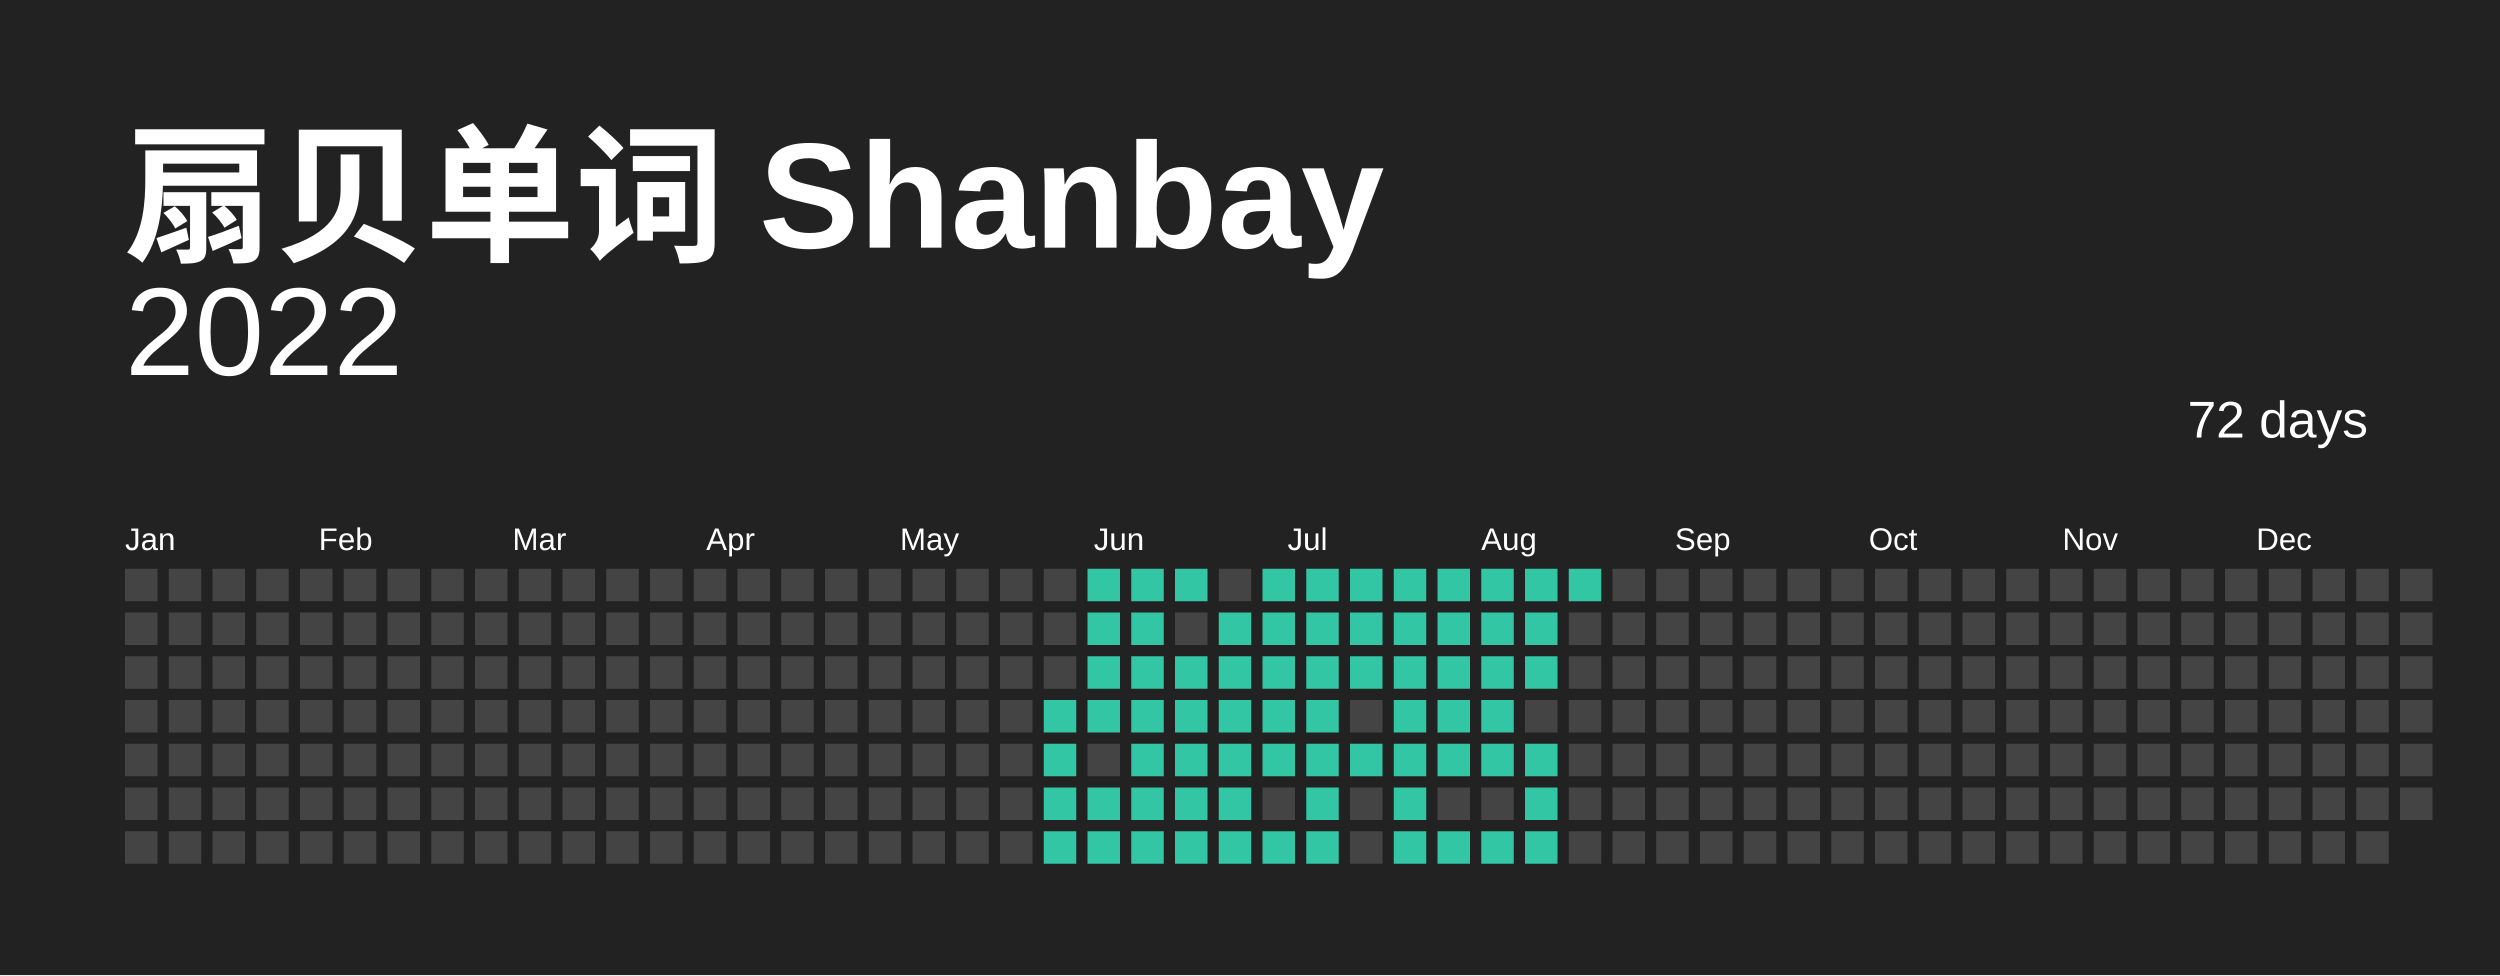
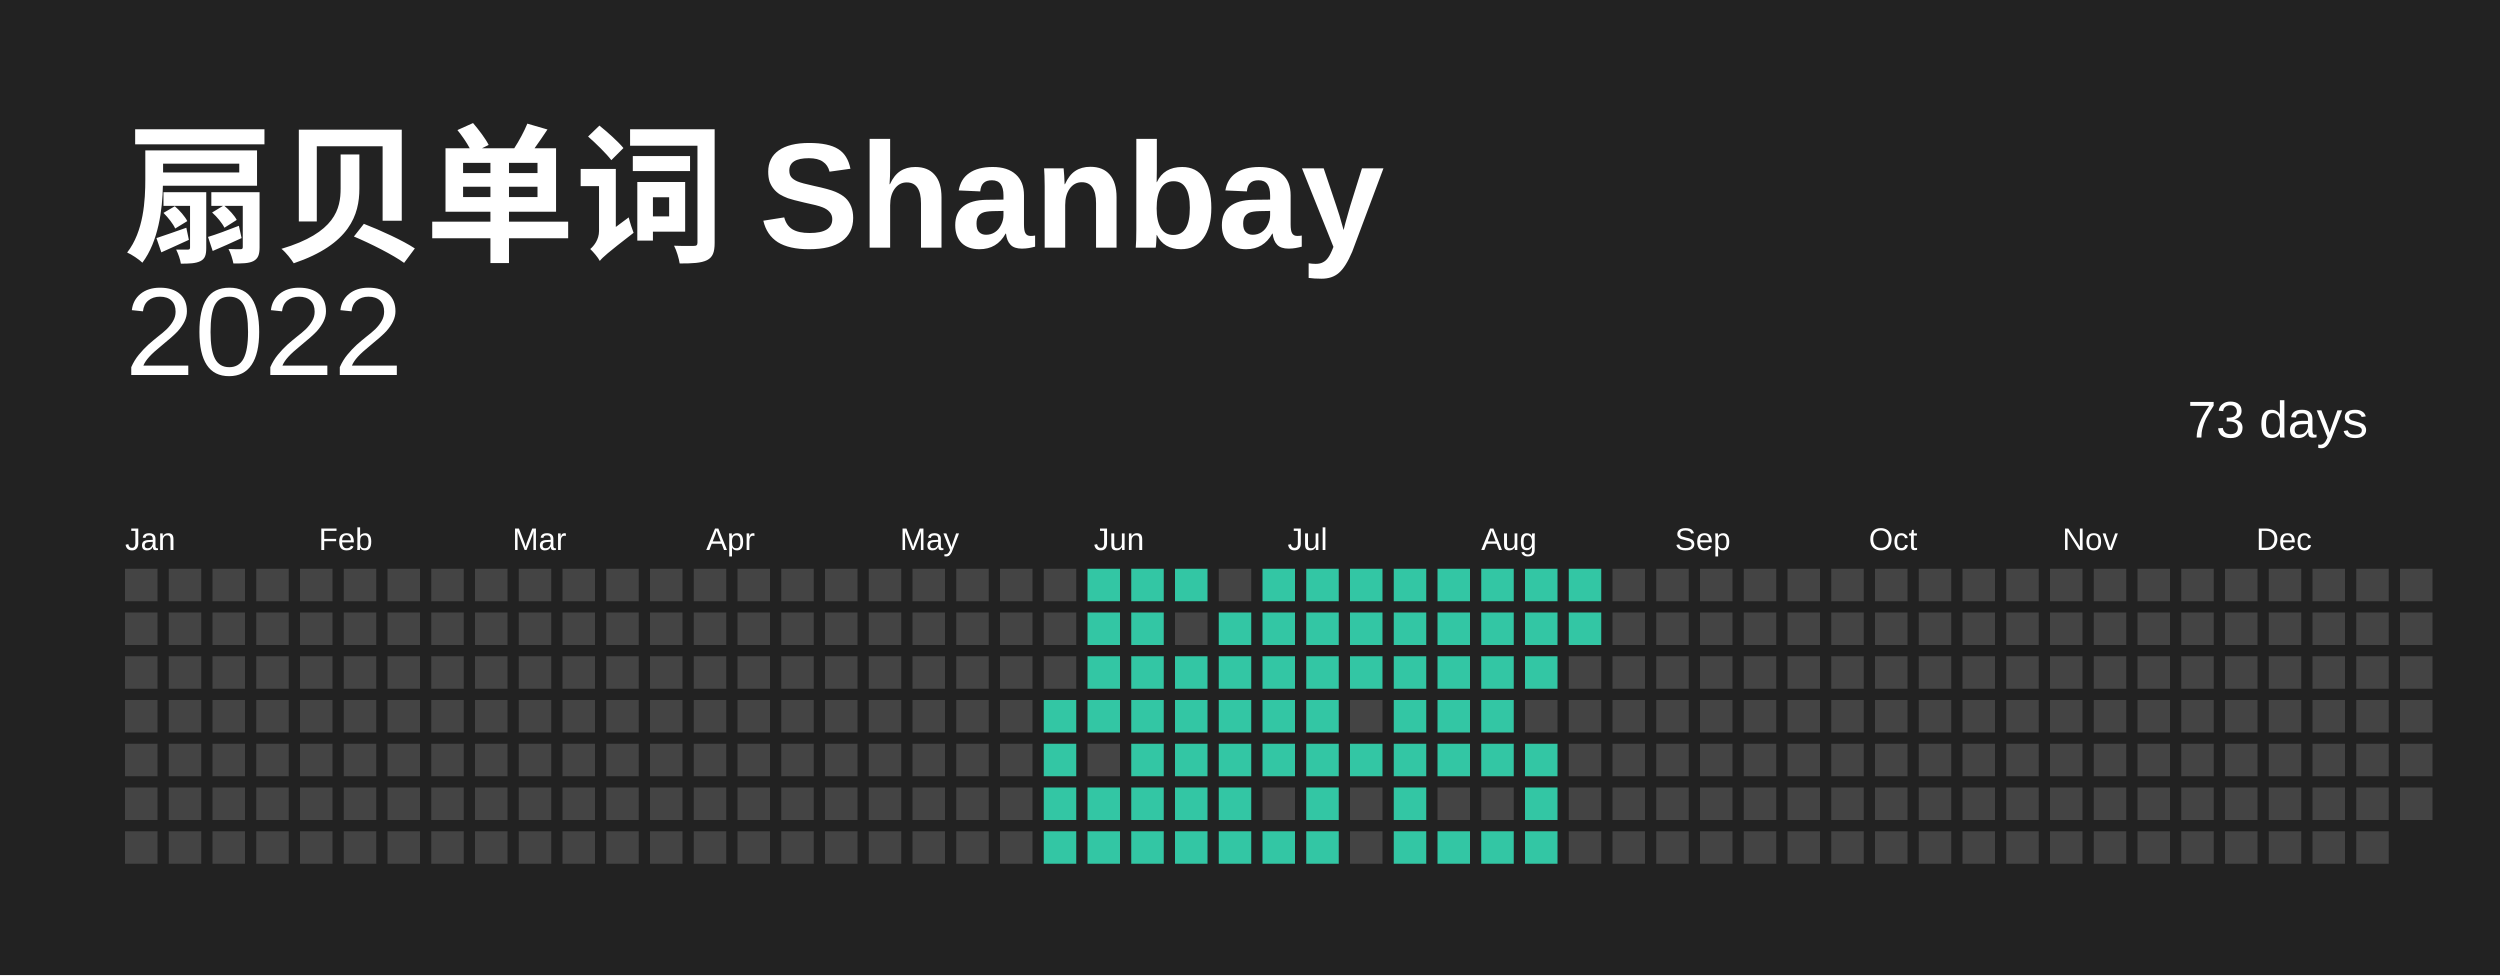
<svg xmlns="http://www.w3.org/2000/svg" baseProfile="full" height="78mm" version="1.1" viewBox="0,0,200,78" width="200mm">
  <defs />
  <rect fill="#222222" height="78" width="200" x="0" y="0" />
  <text fill="#FFFFFF" style="font-size:12px; font-family:Arial; font-weight:bold;" x="10" y="20"> 扇贝单词 Shanbay</text>
  <text alignment-baseline="hanging" fill="#FFFFFF" style="font-size:10.0px; font-family:Arial;" x="10" y="30">2022</text>
-   <text alignment-baseline="hanging" fill="#FFFFFF" style="font-size:4.125px; font-family:Arial;" x="175" y="35">72 days</text>
+   <text alignment-baseline="hanging" fill="#FFFFFF" style="font-size:4.125px; font-family:Arial;" x="175" y="35">73 days</text>
  <text fill="#FFFFFF" style="font-size:2.5px; font-family:Arial" x="10.0" y="44">Jan</text>
  <text fill="#FFFFFF" style="font-size:2.5px; font-family:Arial" x="25.5" y="44">Feb</text>
  <text fill="#FFFFFF" style="font-size:2.5px; font-family:Arial" x="41.0" y="44">Mar</text>
  <text fill="#FFFFFF" style="font-size:2.5px; font-family:Arial" x="56.5" y="44">Apr</text>
  <text fill="#FFFFFF" style="font-size:2.5px; font-family:Arial" x="72.0" y="44">May</text>
  <text fill="#FFFFFF" style="font-size:2.5px; font-family:Arial" x="87.5" y="44">Jun</text>
  <text fill="#FFFFFF" style="font-size:2.5px; font-family:Arial" x="103.0" y="44">Jul</text>
  <text fill="#FFFFFF" style="font-size:2.5px; font-family:Arial" x="118.5" y="44">Aug</text>
  <text fill="#FFFFFF" style="font-size:2.5px; font-family:Arial" x="134.0" y="44">Sep</text>
  <text fill="#FFFFFF" style="font-size:2.5px; font-family:Arial" x="149.5" y="44">Oct</text>
  <text fill="#FFFFFF" style="font-size:2.5px; font-family:Arial" x="165.0" y="44">Nov</text>
  <text fill="#FFFFFF" style="font-size:2.5px; font-family:Arial" x="180.5" y="44">Dec</text>
  <rect fill="#444444" height="2.6" width="2.6" x="10.0" y="45.5" />
  <rect fill="#444444" height="2.6" width="2.6" x="10.0" y="49.0" />
  <rect fill="#444444" height="2.6" width="2.6" x="10.0" y="52.5" />
  <rect fill="#444444" height="2.6" width="2.6" x="10.0" y="56.0" />
  <rect fill="#444444" height="2.6" width="2.6" x="10.0" y="59.5" />
  <rect fill="#444444" height="2.6" width="2.6" x="10.0" y="63.0" />
  <rect fill="#444444" height="2.6" width="2.6" x="10.0" y="66.5" />
  <rect fill="#444444" height="2.6" width="2.6" x="13.5" y="45.5" />
  <rect fill="#444444" height="2.6" width="2.6" x="13.5" y="49.0" />
  <rect fill="#444444" height="2.6" width="2.6" x="13.5" y="52.5" />
  <rect fill="#444444" height="2.6" width="2.6" x="13.5" y="56.0" />
  <rect fill="#444444" height="2.6" width="2.6" x="13.5" y="59.5" />
  <rect fill="#444444" height="2.6" width="2.6" x="13.5" y="63.0" />
  <rect fill="#444444" height="2.6" width="2.6" x="13.5" y="66.5" />
  <rect fill="#444444" height="2.6" width="2.6" x="17.0" y="45.5" />
  <rect fill="#444444" height="2.6" width="2.6" x="17.0" y="49.0" />
  <rect fill="#444444" height="2.6" width="2.6" x="17.0" y="52.5" />
  <rect fill="#444444" height="2.6" width="2.6" x="17.0" y="56.0" />
  <rect fill="#444444" height="2.6" width="2.6" x="17.0" y="59.5" />
  <rect fill="#444444" height="2.6" width="2.6" x="17.0" y="63.0" />
  <rect fill="#444444" height="2.6" width="2.6" x="17.0" y="66.5" />
  <rect fill="#444444" height="2.6" width="2.6" x="20.5" y="45.5" />
  <rect fill="#444444" height="2.6" width="2.6" x="20.5" y="49.0" />
  <rect fill="#444444" height="2.6" width="2.6" x="20.5" y="52.5" />
  <rect fill="#444444" height="2.6" width="2.6" x="20.5" y="56.0" />
  <rect fill="#444444" height="2.6" width="2.6" x="20.5" y="59.5" />
  <rect fill="#444444" height="2.6" width="2.6" x="20.5" y="63.0" />
  <rect fill="#444444" height="2.6" width="2.6" x="20.5" y="66.5" />
  <rect fill="#444444" height="2.6" width="2.6" x="24.0" y="45.5" />
  <rect fill="#444444" height="2.6" width="2.6" x="24.0" y="49.0" />
  <rect fill="#444444" height="2.6" width="2.6" x="24.0" y="52.5" />
  <rect fill="#444444" height="2.6" width="2.6" x="24.0" y="56.0" />
  <rect fill="#444444" height="2.6" width="2.6" x="24.0" y="59.5" />
  <rect fill="#444444" height="2.6" width="2.6" x="24.0" y="63.0" />
  <rect fill="#444444" height="2.6" width="2.6" x="24.0" y="66.5" />
  <rect fill="#444444" height="2.6" width="2.6" x="27.5" y="45.5" />
  <rect fill="#444444" height="2.6" width="2.6" x="27.5" y="49.0" />
  <rect fill="#444444" height="2.6" width="2.6" x="27.5" y="52.5" />
  <rect fill="#444444" height="2.6" width="2.6" x="27.5" y="56.0" />
  <rect fill="#444444" height="2.6" width="2.6" x="27.5" y="59.5" />
  <rect fill="#444444" height="2.6" width="2.6" x="27.5" y="63.0" />
  <rect fill="#444444" height="2.6" width="2.6" x="27.5" y="66.5" />
  <rect fill="#444444" height="2.6" width="2.6" x="31.0" y="45.5" />
  <rect fill="#444444" height="2.6" width="2.6" x="31.0" y="49.0" />
  <rect fill="#444444" height="2.6" width="2.6" x="31.0" y="52.5" />
  <rect fill="#444444" height="2.6" width="2.6" x="31.0" y="56.0" />
  <rect fill="#444444" height="2.6" width="2.6" x="31.0" y="59.5" />
  <rect fill="#444444" height="2.6" width="2.6" x="31.0" y="63.0" />
  <rect fill="#444444" height="2.6" width="2.6" x="31.0" y="66.5" />
  <rect fill="#444444" height="2.6" width="2.6" x="34.5" y="45.5" />
  <rect fill="#444444" height="2.6" width="2.6" x="34.5" y="49.0" />
  <rect fill="#444444" height="2.6" width="2.6" x="34.5" y="52.5" />
  <rect fill="#444444" height="2.6" width="2.6" x="34.5" y="56.0" />
  <rect fill="#444444" height="2.6" width="2.6" x="34.5" y="59.5" />
  <rect fill="#444444" height="2.6" width="2.6" x="34.5" y="63.0" />
  <rect fill="#444444" height="2.6" width="2.6" x="34.5" y="66.5" />
  <rect fill="#444444" height="2.6" width="2.6" x="38.0" y="45.5" />
  <rect fill="#444444" height="2.6" width="2.6" x="38.0" y="49.0" />
  <rect fill="#444444" height="2.6" width="2.6" x="38.0" y="52.5" />
  <rect fill="#444444" height="2.6" width="2.6" x="38.0" y="56.0" />
  <rect fill="#444444" height="2.6" width="2.6" x="38.0" y="59.5" />
  <rect fill="#444444" height="2.6" width="2.6" x="38.0" y="63.0" />
  <rect fill="#444444" height="2.6" width="2.6" x="38.0" y="66.5" />
  <rect fill="#444444" height="2.6" width="2.6" x="41.5" y="45.5" />
  <rect fill="#444444" height="2.6" width="2.6" x="41.5" y="49.0" />
  <rect fill="#444444" height="2.6" width="2.6" x="41.5" y="52.5" />
  <rect fill="#444444" height="2.6" width="2.6" x="41.5" y="56.0" />
  <rect fill="#444444" height="2.6" width="2.6" x="41.5" y="59.5" />
  <rect fill="#444444" height="2.6" width="2.6" x="41.5" y="63.0" />
  <rect fill="#444444" height="2.6" width="2.6" x="41.5" y="66.5" />
  <rect fill="#444444" height="2.6" width="2.6" x="45.0" y="45.5" />
  <rect fill="#444444" height="2.6" width="2.6" x="45.0" y="49.0" />
  <rect fill="#444444" height="2.6" width="2.6" x="45.0" y="52.5" />
  <rect fill="#444444" height="2.6" width="2.6" x="45.0" y="56.0" />
  <rect fill="#444444" height="2.6" width="2.6" x="45.0" y="59.5" />
  <rect fill="#444444" height="2.6" width="2.6" x="45.0" y="63.0" />
  <rect fill="#444444" height="2.6" width="2.6" x="45.0" y="66.5" />
  <rect fill="#444444" height="2.6" width="2.6" x="48.5" y="45.5" />
  <rect fill="#444444" height="2.6" width="2.6" x="48.5" y="49.0" />
  <rect fill="#444444" height="2.6" width="2.6" x="48.5" y="52.5" />
  <rect fill="#444444" height="2.6" width="2.6" x="48.5" y="56.0" />
  <rect fill="#444444" height="2.6" width="2.6" x="48.5" y="59.5" />
  <rect fill="#444444" height="2.6" width="2.6" x="48.5" y="63.0" />
  <rect fill="#444444" height="2.6" width="2.6" x="48.5" y="66.5" />
  <rect fill="#444444" height="2.6" width="2.6" x="52.0" y="45.5" />
  <rect fill="#444444" height="2.6" width="2.6" x="52.0" y="49.0" />
  <rect fill="#444444" height="2.6" width="2.6" x="52.0" y="52.5" />
  <rect fill="#444444" height="2.6" width="2.6" x="52.0" y="56.0" />
  <rect fill="#444444" height="2.6" width="2.6" x="52.0" y="59.5" />
  <rect fill="#444444" height="2.6" width="2.6" x="52.0" y="63.0" />
  <rect fill="#444444" height="2.6" width="2.6" x="52.0" y="66.5" />
  <rect fill="#444444" height="2.6" width="2.6" x="55.5" y="45.5" />
  <rect fill="#444444" height="2.6" width="2.6" x="55.5" y="49.0" />
  <rect fill="#444444" height="2.6" width="2.6" x="55.5" y="52.5" />
  <rect fill="#444444" height="2.6" width="2.6" x="55.5" y="56.0" />
  <rect fill="#444444" height="2.6" width="2.6" x="55.5" y="59.5" />
  <rect fill="#444444" height="2.6" width="2.6" x="55.5" y="63.0" />
  <rect fill="#444444" height="2.6" width="2.6" x="55.5" y="66.5" />
  <rect fill="#444444" height="2.6" width="2.6" x="59.0" y="45.5" />
  <rect fill="#444444" height="2.6" width="2.6" x="59.0" y="49.0" />
  <rect fill="#444444" height="2.6" width="2.6" x="59.0" y="52.5" />
  <rect fill="#444444" height="2.6" width="2.6" x="59.0" y="56.0" />
  <rect fill="#444444" height="2.6" width="2.6" x="59.0" y="59.5" />
  <rect fill="#444444" height="2.6" width="2.6" x="59.0" y="63.0" />
  <rect fill="#444444" height="2.6" width="2.6" x="59.0" y="66.5" />
  <rect fill="#444444" height="2.6" width="2.6" x="62.5" y="45.5" />
  <rect fill="#444444" height="2.6" width="2.6" x="62.5" y="49.0" />
  <rect fill="#444444" height="2.6" width="2.6" x="62.5" y="52.5" />
  <rect fill="#444444" height="2.6" width="2.6" x="62.5" y="56.0" />
  <rect fill="#444444" height="2.6" width="2.6" x="62.5" y="59.5" />
  <rect fill="#444444" height="2.6" width="2.6" x="62.5" y="63.0" />
  <rect fill="#444444" height="2.6" width="2.6" x="62.5" y="66.5" />
  <rect fill="#444444" height="2.6" width="2.6" x="66.0" y="45.5" />
  <rect fill="#444444" height="2.6" width="2.6" x="66.0" y="49.0" />
  <rect fill="#444444" height="2.6" width="2.6" x="66.0" y="52.5" />
  <rect fill="#444444" height="2.6" width="2.6" x="66.0" y="56.0" />
  <rect fill="#444444" height="2.6" width="2.6" x="66.0" y="59.5" />
  <rect fill="#444444" height="2.6" width="2.6" x="66.0" y="63.0" />
  <rect fill="#444444" height="2.6" width="2.6" x="66.0" y="66.5" />
  <rect fill="#444444" height="2.6" width="2.6" x="69.5" y="45.5" />
  <rect fill="#444444" height="2.6" width="2.6" x="69.5" y="49.0" />
  <rect fill="#444444" height="2.6" width="2.6" x="69.5" y="52.5" />
  <rect fill="#444444" height="2.6" width="2.6" x="69.5" y="56.0" />
  <rect fill="#444444" height="2.6" width="2.6" x="69.5" y="59.5" />
  <rect fill="#444444" height="2.6" width="2.6" x="69.5" y="63.0" />
  <rect fill="#444444" height="2.6" width="2.6" x="69.5" y="66.5" />
  <rect fill="#444444" height="2.6" width="2.6" x="73.0" y="45.5" />
  <rect fill="#444444" height="2.6" width="2.6" x="73.0" y="49.0" />
  <rect fill="#444444" height="2.6" width="2.6" x="73.0" y="52.5" />
  <rect fill="#444444" height="2.6" width="2.6" x="73.0" y="56.0" />
  <rect fill="#444444" height="2.6" width="2.6" x="73.0" y="59.5" />
  <rect fill="#444444" height="2.6" width="2.6" x="73.0" y="63.0" />
  <rect fill="#444444" height="2.6" width="2.6" x="73.0" y="66.5" />
  <rect fill="#444444" height="2.6" width="2.6" x="76.5" y="45.5" />
  <rect fill="#444444" height="2.6" width="2.6" x="76.5" y="49.0" />
  <rect fill="#444444" height="2.6" width="2.6" x="76.5" y="52.5" />
  <rect fill="#444444" height="2.6" width="2.6" x="76.5" y="56.0" />
  <rect fill="#444444" height="2.6" width="2.6" x="76.5" y="59.5" />
  <rect fill="#444444" height="2.6" width="2.6" x="76.5" y="63.0" />
  <rect fill="#444444" height="2.6" width="2.6" x="76.5" y="66.5" />
  <rect fill="#444444" height="2.6" width="2.6" x="80.0" y="45.5" />
  <rect fill="#444444" height="2.6" width="2.6" x="80.0" y="49.0" />
  <rect fill="#444444" height="2.6" width="2.6" x="80.0" y="52.5" />
  <rect fill="#444444" height="2.6" width="2.6" x="80.0" y="56.0" />
  <rect fill="#444444" height="2.6" width="2.6" x="80.0" y="59.5" />
  <rect fill="#444444" height="2.6" width="2.6" x="80.0" y="63.0" />
  <rect fill="#444444" height="2.6" width="2.6" x="80.0" y="66.5" />
  <rect fill="#444444" height="2.6" width="2.6" x="83.5" y="45.5" />
  <rect fill="#444444" height="2.6" width="2.6" x="83.5" y="49.0" />
  <rect fill="#444444" height="2.6" width="2.6" x="83.5" y="52.5" />
  <rect fill="#33C6A4" height="2.6" width="2.6" x="83.5" y="56.0" />
  <rect fill="#33C6A4" height="2.6" width="2.6" x="83.5" y="59.5" />
  <rect fill="#33C6A4" height="2.6" width="2.6" x="83.5" y="63.0" />
  <rect fill="#33C6A4" height="2.6" width="2.6" x="83.5" y="66.5" />
  <rect fill="#33C6A4" height="2.6" width="2.6" x="87.0" y="45.5" />
  <rect fill="#33C6A4" height="2.6" width="2.6" x="87.0" y="49.0" />
  <rect fill="#33C6A4" height="2.6" width="2.6" x="87.0" y="52.5" />
  <rect fill="#33C6A4" height="2.6" width="2.6" x="87.0" y="56.0" />
  <rect fill="#444444" height="2.6" width="2.6" x="87.0" y="59.5" />
  <rect fill="#33C6A4" height="2.6" width="2.6" x="87.0" y="63.0" />
  <rect fill="#33C6A4" height="2.6" width="2.6" x="87.0" y="66.5" />
  <rect fill="#33C6A4" height="2.6" width="2.6" x="90.5" y="45.5" />
  <rect fill="#33C6A4" height="2.6" width="2.6" x="90.5" y="49.0" />
  <rect fill="#33C6A4" height="2.6" width="2.6" x="90.5" y="52.5" />
  <rect fill="#33C6A4" height="2.6" width="2.6" x="90.5" y="56.0" />
  <rect fill="#33C6A4" height="2.6" width="2.6" x="90.5" y="59.5" />
  <rect fill="#33C6A4" height="2.6" width="2.6" x="90.5" y="63.0" />
  <rect fill="#33C6A4" height="2.6" width="2.6" x="90.5" y="66.5" />
  <rect fill="#33C6A4" height="2.6" width="2.6" x="94.0" y="45.5" />
  <rect fill="#444444" height="2.6" width="2.6" x="94.0" y="49.0" />
  <rect fill="#33C6A4" height="2.6" width="2.6" x="94.0" y="52.5" />
  <rect fill="#33C6A4" height="2.6" width="2.6" x="94.0" y="56.0" />
  <rect fill="#33C6A4" height="2.6" width="2.6" x="94.0" y="59.5" />
  <rect fill="#33C6A4" height="2.6" width="2.6" x="94.0" y="63.0" />
  <rect fill="#33C6A4" height="2.6" width="2.6" x="94.0" y="66.5" />
  <rect fill="#444444" height="2.6" width="2.6" x="97.5" y="45.5" />
  <rect fill="#33C6A4" height="2.6" width="2.6" x="97.5" y="49.0" />
  <rect fill="#33C6A4" height="2.6" width="2.6" x="97.5" y="52.5" />
  <rect fill="#33C6A4" height="2.6" width="2.6" x="97.5" y="56.0" />
  <rect fill="#33C6A4" height="2.6" width="2.6" x="97.5" y="59.5" />
  <rect fill="#33C6A4" height="2.6" width="2.6" x="97.5" y="63.0" />
  <rect fill="#33C6A4" height="2.6" width="2.6" x="97.5" y="66.5" />
  <rect fill="#33C6A4" height="2.6" width="2.6" x="101.0" y="45.5" />
  <rect fill="#33C6A4" height="2.6" width="2.6" x="101.0" y="49.0" />
  <rect fill="#33C6A4" height="2.6" width="2.6" x="101.0" y="52.5" />
  <rect fill="#33C6A4" height="2.6" width="2.6" x="101.0" y="56.0" />
  <rect fill="#33C6A4" height="2.6" width="2.6" x="101.0" y="59.5" />
  <rect fill="#444444" height="2.6" width="2.6" x="101.0" y="63.0" />
  <rect fill="#33C6A4" height="2.6" width="2.6" x="101.0" y="66.5" />
  <rect fill="#33C6A4" height="2.6" width="2.6" x="104.5" y="45.5" />
  <rect fill="#33C6A4" height="2.6" width="2.6" x="104.5" y="49.0" />
  <rect fill="#33C6A4" height="2.6" width="2.6" x="104.5" y="52.5" />
  <rect fill="#33C6A4" height="2.6" width="2.6" x="104.5" y="56.0" />
  <rect fill="#33C6A4" height="2.6" width="2.6" x="104.5" y="59.5" />
  <rect fill="#33C6A4" height="2.6" width="2.6" x="104.5" y="63.0" />
  <rect fill="#33C6A4" height="2.6" width="2.6" x="104.5" y="66.5" />
  <rect fill="#33C6A4" height="2.6" width="2.6" x="108.0" y="45.5" />
  <rect fill="#33C6A4" height="2.6" width="2.6" x="108.0" y="49.0" />
  <rect fill="#33C6A4" height="2.6" width="2.6" x="108.0" y="52.5" />
  <rect fill="#444444" height="2.6" width="2.6" x="108.0" y="56.0" />
  <rect fill="#33C6A4" height="2.6" width="2.6" x="108.0" y="59.5" />
  <rect fill="#444444" height="2.6" width="2.6" x="108.0" y="63.0" />
  <rect fill="#444444" height="2.6" width="2.6" x="108.0" y="66.5" />
  <rect fill="#33C6A4" height="2.6" width="2.6" x="111.5" y="45.5" />
  <rect fill="#33C6A4" height="2.6" width="2.6" x="111.5" y="49.0" />
  <rect fill="#33C6A4" height="2.6" width="2.6" x="111.5" y="52.5" />
  <rect fill="#33C6A4" height="2.6" width="2.6" x="111.5" y="56.0" />
  <rect fill="#33C6A4" height="2.6" width="2.6" x="111.5" y="59.5" />
  <rect fill="#33C6A4" height="2.6" width="2.6" x="111.5" y="63.0" />
  <rect fill="#33C6A4" height="2.6" width="2.6" x="111.5" y="66.5" />
  <rect fill="#33C6A4" height="2.6" width="2.6" x="115.0" y="45.5" />
  <rect fill="#33C6A4" height="2.6" width="2.6" x="115.0" y="49.0" />
  <rect fill="#33C6A4" height="2.6" width="2.6" x="115.0" y="52.5" />
  <rect fill="#33C6A4" height="2.6" width="2.6" x="115.0" y="56.0" />
  <rect fill="#33C6A4" height="2.6" width="2.6" x="115.0" y="59.5" />
  <rect fill="#444444" height="2.6" width="2.6" x="115.0" y="63.0" />
  <rect fill="#33C6A4" height="2.6" width="2.6" x="115.0" y="66.5" />
  <rect fill="#33C6A4" height="2.6" width="2.6" x="118.5" y="45.5" />
  <rect fill="#33C6A4" height="2.6" width="2.6" x="118.5" y="49.0" />
  <rect fill="#33C6A4" height="2.6" width="2.6" x="118.5" y="52.5" />
  <rect fill="#33C6A4" height="2.6" width="2.6" x="118.5" y="56.0" />
  <rect fill="#33C6A4" height="2.6" width="2.6" x="118.5" y="59.5" />
  <rect fill="#444444" height="2.6" width="2.6" x="118.5" y="63.0" />
  <rect fill="#33C6A4" height="2.6" width="2.6" x="118.5" y="66.5" />
  <rect fill="#33C6A4" height="2.6" width="2.6" x="122.0" y="45.5" />
  <rect fill="#33C6A4" height="2.6" width="2.6" x="122.0" y="49.0" />
  <rect fill="#33C6A4" height="2.6" width="2.6" x="122.0" y="52.5" />
  <rect fill="#444444" height="2.6" width="2.6" x="122.0" y="56.0" />
  <rect fill="#33C6A4" height="2.6" width="2.6" x="122.0" y="59.5" />
  <rect fill="#33C6A4" height="2.6" width="2.6" x="122.0" y="63.0" />
  <rect fill="#33C6A4" height="2.6" width="2.6" x="122.0" y="66.5" />
  <rect fill="#33C6A4" height="2.6" width="2.6" x="125.5" y="45.5" />
-   <rect fill="#444444" height="2.6" width="2.6" x="125.5" y="49.0" />
+   <rect fill="#33C6A4" height="2.6" width="2.6" x="125.5" y="49.0" />
  <rect fill="#444444" height="2.6" width="2.6" x="125.5" y="52.5" />
  <rect fill="#444444" height="2.6" width="2.6" x="125.5" y="56.0" />
  <rect fill="#444444" height="2.6" width="2.6" x="125.5" y="59.5" />
  <rect fill="#444444" height="2.6" width="2.6" x="125.5" y="63.0" />
  <rect fill="#444444" height="2.6" width="2.6" x="125.5" y="66.5" />
  <rect fill="#444444" height="2.6" width="2.6" x="129.0" y="45.5" />
  <rect fill="#444444" height="2.6" width="2.6" x="129.0" y="49.0" />
  <rect fill="#444444" height="2.6" width="2.6" x="129.0" y="52.5" />
  <rect fill="#444444" height="2.6" width="2.6" x="129.0" y="56.0" />
  <rect fill="#444444" height="2.6" width="2.6" x="129.0" y="59.5" />
  <rect fill="#444444" height="2.6" width="2.6" x="129.0" y="63.0" />
  <rect fill="#444444" height="2.6" width="2.6" x="129.0" y="66.5" />
  <rect fill="#444444" height="2.6" width="2.6" x="132.5" y="45.5" />
  <rect fill="#444444" height="2.6" width="2.6" x="132.5" y="49.0" />
  <rect fill="#444444" height="2.6" width="2.6" x="132.5" y="52.5" />
  <rect fill="#444444" height="2.6" width="2.6" x="132.5" y="56.0" />
  <rect fill="#444444" height="2.6" width="2.6" x="132.5" y="59.5" />
  <rect fill="#444444" height="2.6" width="2.6" x="132.5" y="63.0" />
  <rect fill="#444444" height="2.6" width="2.6" x="132.5" y="66.5" />
  <rect fill="#444444" height="2.6" width="2.6" x="136.0" y="45.5" />
  <rect fill="#444444" height="2.6" width="2.6" x="136.0" y="49.0" />
  <rect fill="#444444" height="2.6" width="2.6" x="136.0" y="52.5" />
  <rect fill="#444444" height="2.6" width="2.6" x="136.0" y="56.0" />
  <rect fill="#444444" height="2.6" width="2.6" x="136.0" y="59.5" />
  <rect fill="#444444" height="2.6" width="2.6" x="136.0" y="63.0" />
  <rect fill="#444444" height="2.6" width="2.6" x="136.0" y="66.5" />
  <rect fill="#444444" height="2.6" width="2.6" x="139.5" y="45.5" />
  <rect fill="#444444" height="2.6" width="2.6" x="139.5" y="49.0" />
  <rect fill="#444444" height="2.6" width="2.6" x="139.5" y="52.5" />
  <rect fill="#444444" height="2.6" width="2.6" x="139.5" y="56.0" />
  <rect fill="#444444" height="2.6" width="2.6" x="139.5" y="59.5" />
  <rect fill="#444444" height="2.6" width="2.6" x="139.5" y="63.0" />
  <rect fill="#444444" height="2.6" width="2.6" x="139.5" y="66.5" />
  <rect fill="#444444" height="2.6" width="2.6" x="143.0" y="45.5" />
  <rect fill="#444444" height="2.6" width="2.6" x="143.0" y="49.0" />
  <rect fill="#444444" height="2.6" width="2.6" x="143.0" y="52.5" />
  <rect fill="#444444" height="2.6" width="2.6" x="143.0" y="56.0" />
  <rect fill="#444444" height="2.6" width="2.6" x="143.0" y="59.5" />
  <rect fill="#444444" height="2.6" width="2.6" x="143.0" y="63.0" />
  <rect fill="#444444" height="2.6" width="2.6" x="143.0" y="66.5" />
  <rect fill="#444444" height="2.6" width="2.6" x="146.5" y="45.5" />
  <rect fill="#444444" height="2.6" width="2.6" x="146.5" y="49.0" />
  <rect fill="#444444" height="2.6" width="2.6" x="146.5" y="52.5" />
  <rect fill="#444444" height="2.6" width="2.6" x="146.5" y="56.0" />
  <rect fill="#444444" height="2.6" width="2.6" x="146.5" y="59.5" />
  <rect fill="#444444" height="2.6" width="2.6" x="146.5" y="63.0" />
  <rect fill="#444444" height="2.6" width="2.6" x="146.5" y="66.5" />
  <rect fill="#444444" height="2.6" width="2.6" x="150.0" y="45.5" />
  <rect fill="#444444" height="2.6" width="2.6" x="150.0" y="49.0" />
  <rect fill="#444444" height="2.6" width="2.6" x="150.0" y="52.5" />
  <rect fill="#444444" height="2.6" width="2.6" x="150.0" y="56.0" />
  <rect fill="#444444" height="2.6" width="2.6" x="150.0" y="59.5" />
  <rect fill="#444444" height="2.6" width="2.6" x="150.0" y="63.0" />
  <rect fill="#444444" height="2.6" width="2.6" x="150.0" y="66.5" />
  <rect fill="#444444" height="2.6" width="2.6" x="153.5" y="45.5" />
  <rect fill="#444444" height="2.6" width="2.6" x="153.5" y="49.0" />
  <rect fill="#444444" height="2.6" width="2.6" x="153.5" y="52.5" />
  <rect fill="#444444" height="2.6" width="2.6" x="153.5" y="56.0" />
  <rect fill="#444444" height="2.6" width="2.6" x="153.5" y="59.5" />
  <rect fill="#444444" height="2.6" width="2.6" x="153.5" y="63.0" />
  <rect fill="#444444" height="2.6" width="2.6" x="153.5" y="66.5" />
  <rect fill="#444444" height="2.6" width="2.6" x="157.0" y="45.5" />
  <rect fill="#444444" height="2.6" width="2.6" x="157.0" y="49.0" />
  <rect fill="#444444" height="2.6" width="2.6" x="157.0" y="52.5" />
  <rect fill="#444444" height="2.6" width="2.6" x="157.0" y="56.0" />
  <rect fill="#444444" height="2.6" width="2.6" x="157.0" y="59.5" />
  <rect fill="#444444" height="2.6" width="2.6" x="157.0" y="63.0" />
  <rect fill="#444444" height="2.6" width="2.6" x="157.0" y="66.5" />
  <rect fill="#444444" height="2.6" width="2.6" x="160.5" y="45.5" />
  <rect fill="#444444" height="2.6" width="2.6" x="160.5" y="49.0" />
  <rect fill="#444444" height="2.6" width="2.6" x="160.5" y="52.5" />
  <rect fill="#444444" height="2.6" width="2.6" x="160.5" y="56.0" />
  <rect fill="#444444" height="2.6" width="2.6" x="160.5" y="59.5" />
  <rect fill="#444444" height="2.6" width="2.6" x="160.5" y="63.0" />
  <rect fill="#444444" height="2.6" width="2.6" x="160.5" y="66.5" />
  <rect fill="#444444" height="2.6" width="2.6" x="164.0" y="45.5" />
  <rect fill="#444444" height="2.6" width="2.6" x="164.0" y="49.0" />
  <rect fill="#444444" height="2.6" width="2.6" x="164.0" y="52.5" />
  <rect fill="#444444" height="2.6" width="2.6" x="164.0" y="56.0" />
  <rect fill="#444444" height="2.6" width="2.6" x="164.0" y="59.5" />
  <rect fill="#444444" height="2.6" width="2.6" x="164.0" y="63.0" />
  <rect fill="#444444" height="2.6" width="2.6" x="164.0" y="66.5" />
  <rect fill="#444444" height="2.6" width="2.6" x="167.5" y="45.5" />
  <rect fill="#444444" height="2.6" width="2.6" x="167.5" y="49.0" />
  <rect fill="#444444" height="2.6" width="2.6" x="167.5" y="52.5" />
  <rect fill="#444444" height="2.6" width="2.6" x="167.5" y="56.0" />
  <rect fill="#444444" height="2.6" width="2.6" x="167.5" y="59.5" />
  <rect fill="#444444" height="2.6" width="2.6" x="167.5" y="63.0" />
  <rect fill="#444444" height="2.6" width="2.6" x="167.5" y="66.5" />
  <rect fill="#444444" height="2.6" width="2.6" x="171.0" y="45.5" />
  <rect fill="#444444" height="2.6" width="2.6" x="171.0" y="49.0" />
  <rect fill="#444444" height="2.6" width="2.6" x="171.0" y="52.5" />
  <rect fill="#444444" height="2.6" width="2.6" x="171.0" y="56.0" />
  <rect fill="#444444" height="2.6" width="2.6" x="171.0" y="59.5" />
  <rect fill="#444444" height="2.6" width="2.6" x="171.0" y="63.0" />
  <rect fill="#444444" height="2.6" width="2.6" x="171.0" y="66.5" />
  <rect fill="#444444" height="2.6" width="2.6" x="174.5" y="45.5" />
  <rect fill="#444444" height="2.6" width="2.6" x="174.5" y="49.0" />
  <rect fill="#444444" height="2.6" width="2.6" x="174.5" y="52.5" />
  <rect fill="#444444" height="2.6" width="2.6" x="174.5" y="56.0" />
  <rect fill="#444444" height="2.6" width="2.6" x="174.5" y="59.5" />
  <rect fill="#444444" height="2.6" width="2.6" x="174.5" y="63.0" />
  <rect fill="#444444" height="2.6" width="2.6" x="174.5" y="66.5" />
  <rect fill="#444444" height="2.6" width="2.6" x="178.0" y="45.5" />
  <rect fill="#444444" height="2.6" width="2.6" x="178.0" y="49.0" />
  <rect fill="#444444" height="2.6" width="2.6" x="178.0" y="52.5" />
  <rect fill="#444444" height="2.6" width="2.6" x="178.0" y="56.0" />
  <rect fill="#444444" height="2.6" width="2.6" x="178.0" y="59.5" />
  <rect fill="#444444" height="2.6" width="2.6" x="178.0" y="63.0" />
  <rect fill="#444444" height="2.6" width="2.6" x="178.0" y="66.5" />
  <rect fill="#444444" height="2.6" width="2.6" x="181.5" y="45.5" />
  <rect fill="#444444" height="2.6" width="2.6" x="181.5" y="49.0" />
  <rect fill="#444444" height="2.6" width="2.6" x="181.5" y="52.5" />
  <rect fill="#444444" height="2.6" width="2.6" x="181.5" y="56.0" />
  <rect fill="#444444" height="2.6" width="2.6" x="181.5" y="59.5" />
  <rect fill="#444444" height="2.6" width="2.6" x="181.5" y="63.0" />
  <rect fill="#444444" height="2.6" width="2.6" x="181.5" y="66.5" />
  <rect fill="#444444" height="2.6" width="2.6" x="185.0" y="45.5" />
  <rect fill="#444444" height="2.6" width="2.6" x="185.0" y="49.0" />
  <rect fill="#444444" height="2.6" width="2.6" x="185.0" y="52.5" />
  <rect fill="#444444" height="2.6" width="2.6" x="185.0" y="56.0" />
  <rect fill="#444444" height="2.6" width="2.6" x="185.0" y="59.5" />
  <rect fill="#444444" height="2.6" width="2.6" x="185.0" y="63.0" />
  <rect fill="#444444" height="2.6" width="2.6" x="185.0" y="66.5" />
  <rect fill="#444444" height="2.6" width="2.6" x="188.5" y="45.5" />
  <rect fill="#444444" height="2.6" width="2.6" x="188.5" y="49.0" />
  <rect fill="#444444" height="2.6" width="2.6" x="188.5" y="52.5" />
  <rect fill="#444444" height="2.6" width="2.6" x="188.5" y="56.0" />
  <rect fill="#444444" height="2.6" width="2.6" x="188.5" y="59.5" />
  <rect fill="#444444" height="2.6" width="2.6" x="188.5" y="63.0" />
  <rect fill="#444444" height="2.6" width="2.6" x="188.5" y="66.5" />
  <rect fill="#444444" height="2.6" width="2.6" x="192.0" y="45.5" />
  <rect fill="#444444" height="2.6" width="2.6" x="192.0" y="49.0" />
  <rect fill="#444444" height="2.6" width="2.6" x="192.0" y="52.5" />
  <rect fill="#444444" height="2.6" width="2.6" x="192.0" y="56.0" />
  <rect fill="#444444" height="2.6" width="2.6" x="192.0" y="59.5" />
  <rect fill="#444444" height="2.6" width="2.6" x="192.0" y="63.0" />
</svg>
